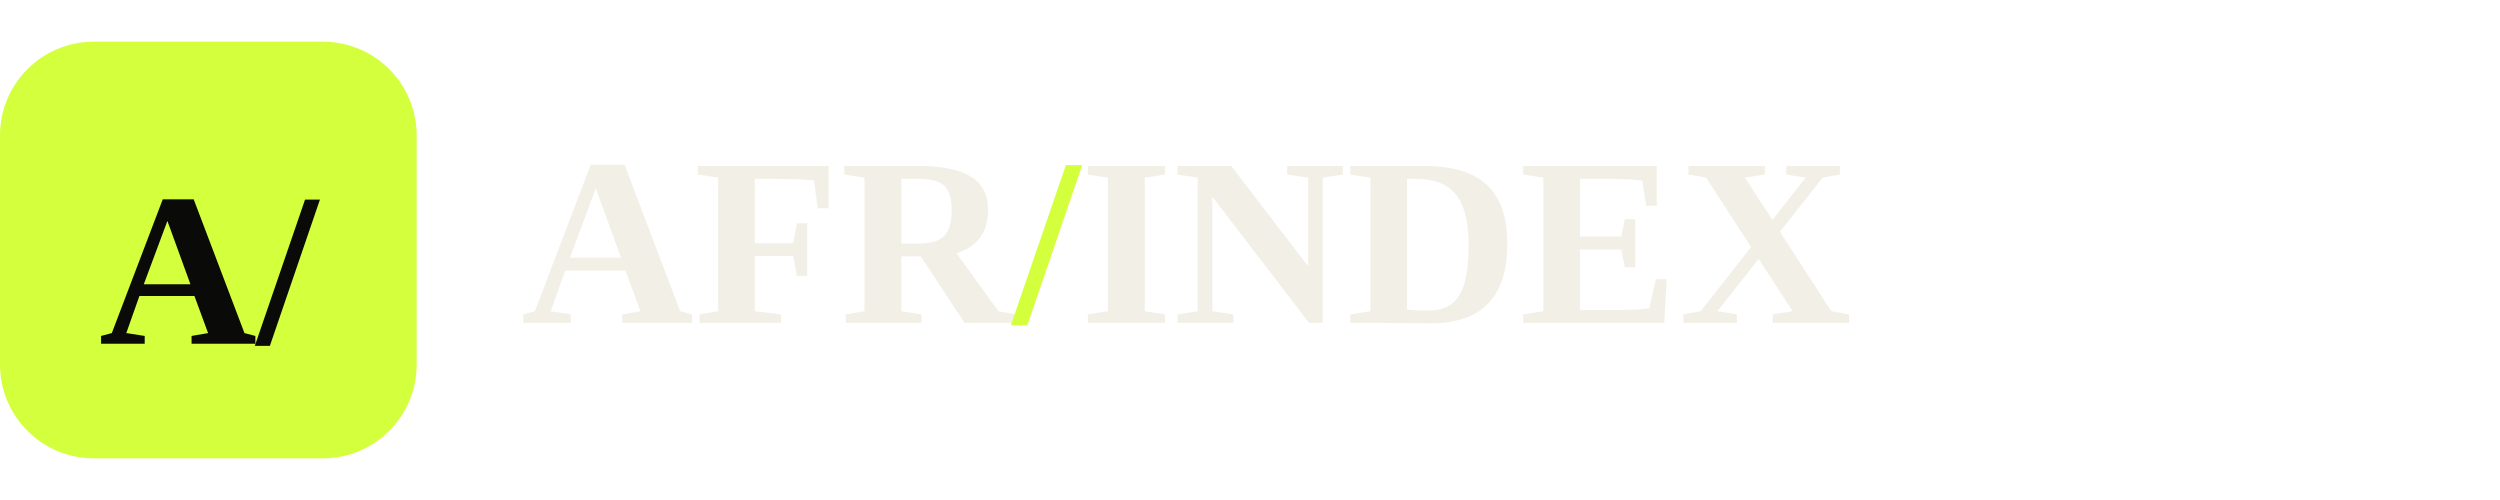
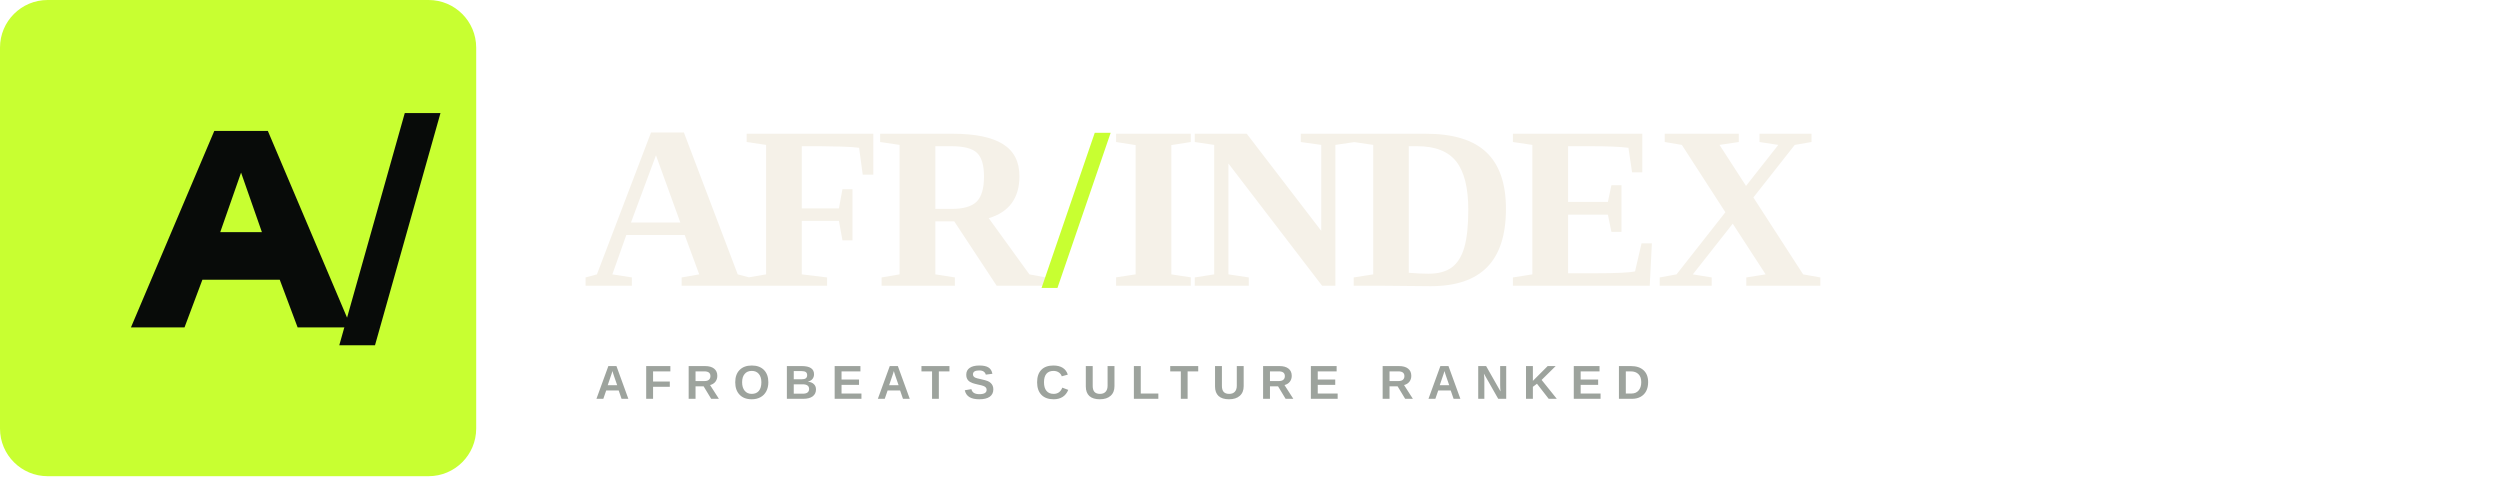
- <svg xmlns="http://www.w3.org/2000/svg" viewBox="0 0 480 96" width="480" height="96">
-   <rect x="0" y="8" width="80" height="80" rx="18" fill="#d4ff3d" />
-   <text x="40" y="66" font-family="Georgia, 'Times New Roman', serif" font-weight="700" font-size="42" fill="#0a0a08" text-anchor="middle">A/</text>
-   <text x="100" y="62" font-family="Georgia, 'Times New Roman', serif" font-weight="700" font-size="46" fill="#f2f0e6">AFR<tspan fill="#d4ff3d">/</tspan>INDEX</text>
+ <svg xmlns="http://www.w3.org/2000/svg" viewBox="0 0 420 80" width="420" height="80" role="img" aria-labelledby="title desc">
+   <rect width="80" height="80" rx="8" fill="#c8ff31" />
+   <path d="M22 55 36 22h9l14 33h-9l-3-8H34l-3 8Zm15-16h7l-3.5-10Z" fill="#080b09" />
+   <path d="m57 58 11-39h6L63 58Z" fill="#080b09" />
+   <text x="98" y="48" font-family="Georgia, 'Times New Roman', serif" font-weight="700" font-size="39" letter-spacing="-1.4" fill="#f5f1e8">AFR<tspan fill="#c8ff31">/</tspan>INDEX</text>
+   <text x="100" y="67" font-family="Arial, Helvetica, sans-serif" font-weight="700" font-size="8" letter-spacing="2.25" fill="#9da39d">AFROBEATS CULTURE RANKED</text>
</svg>
